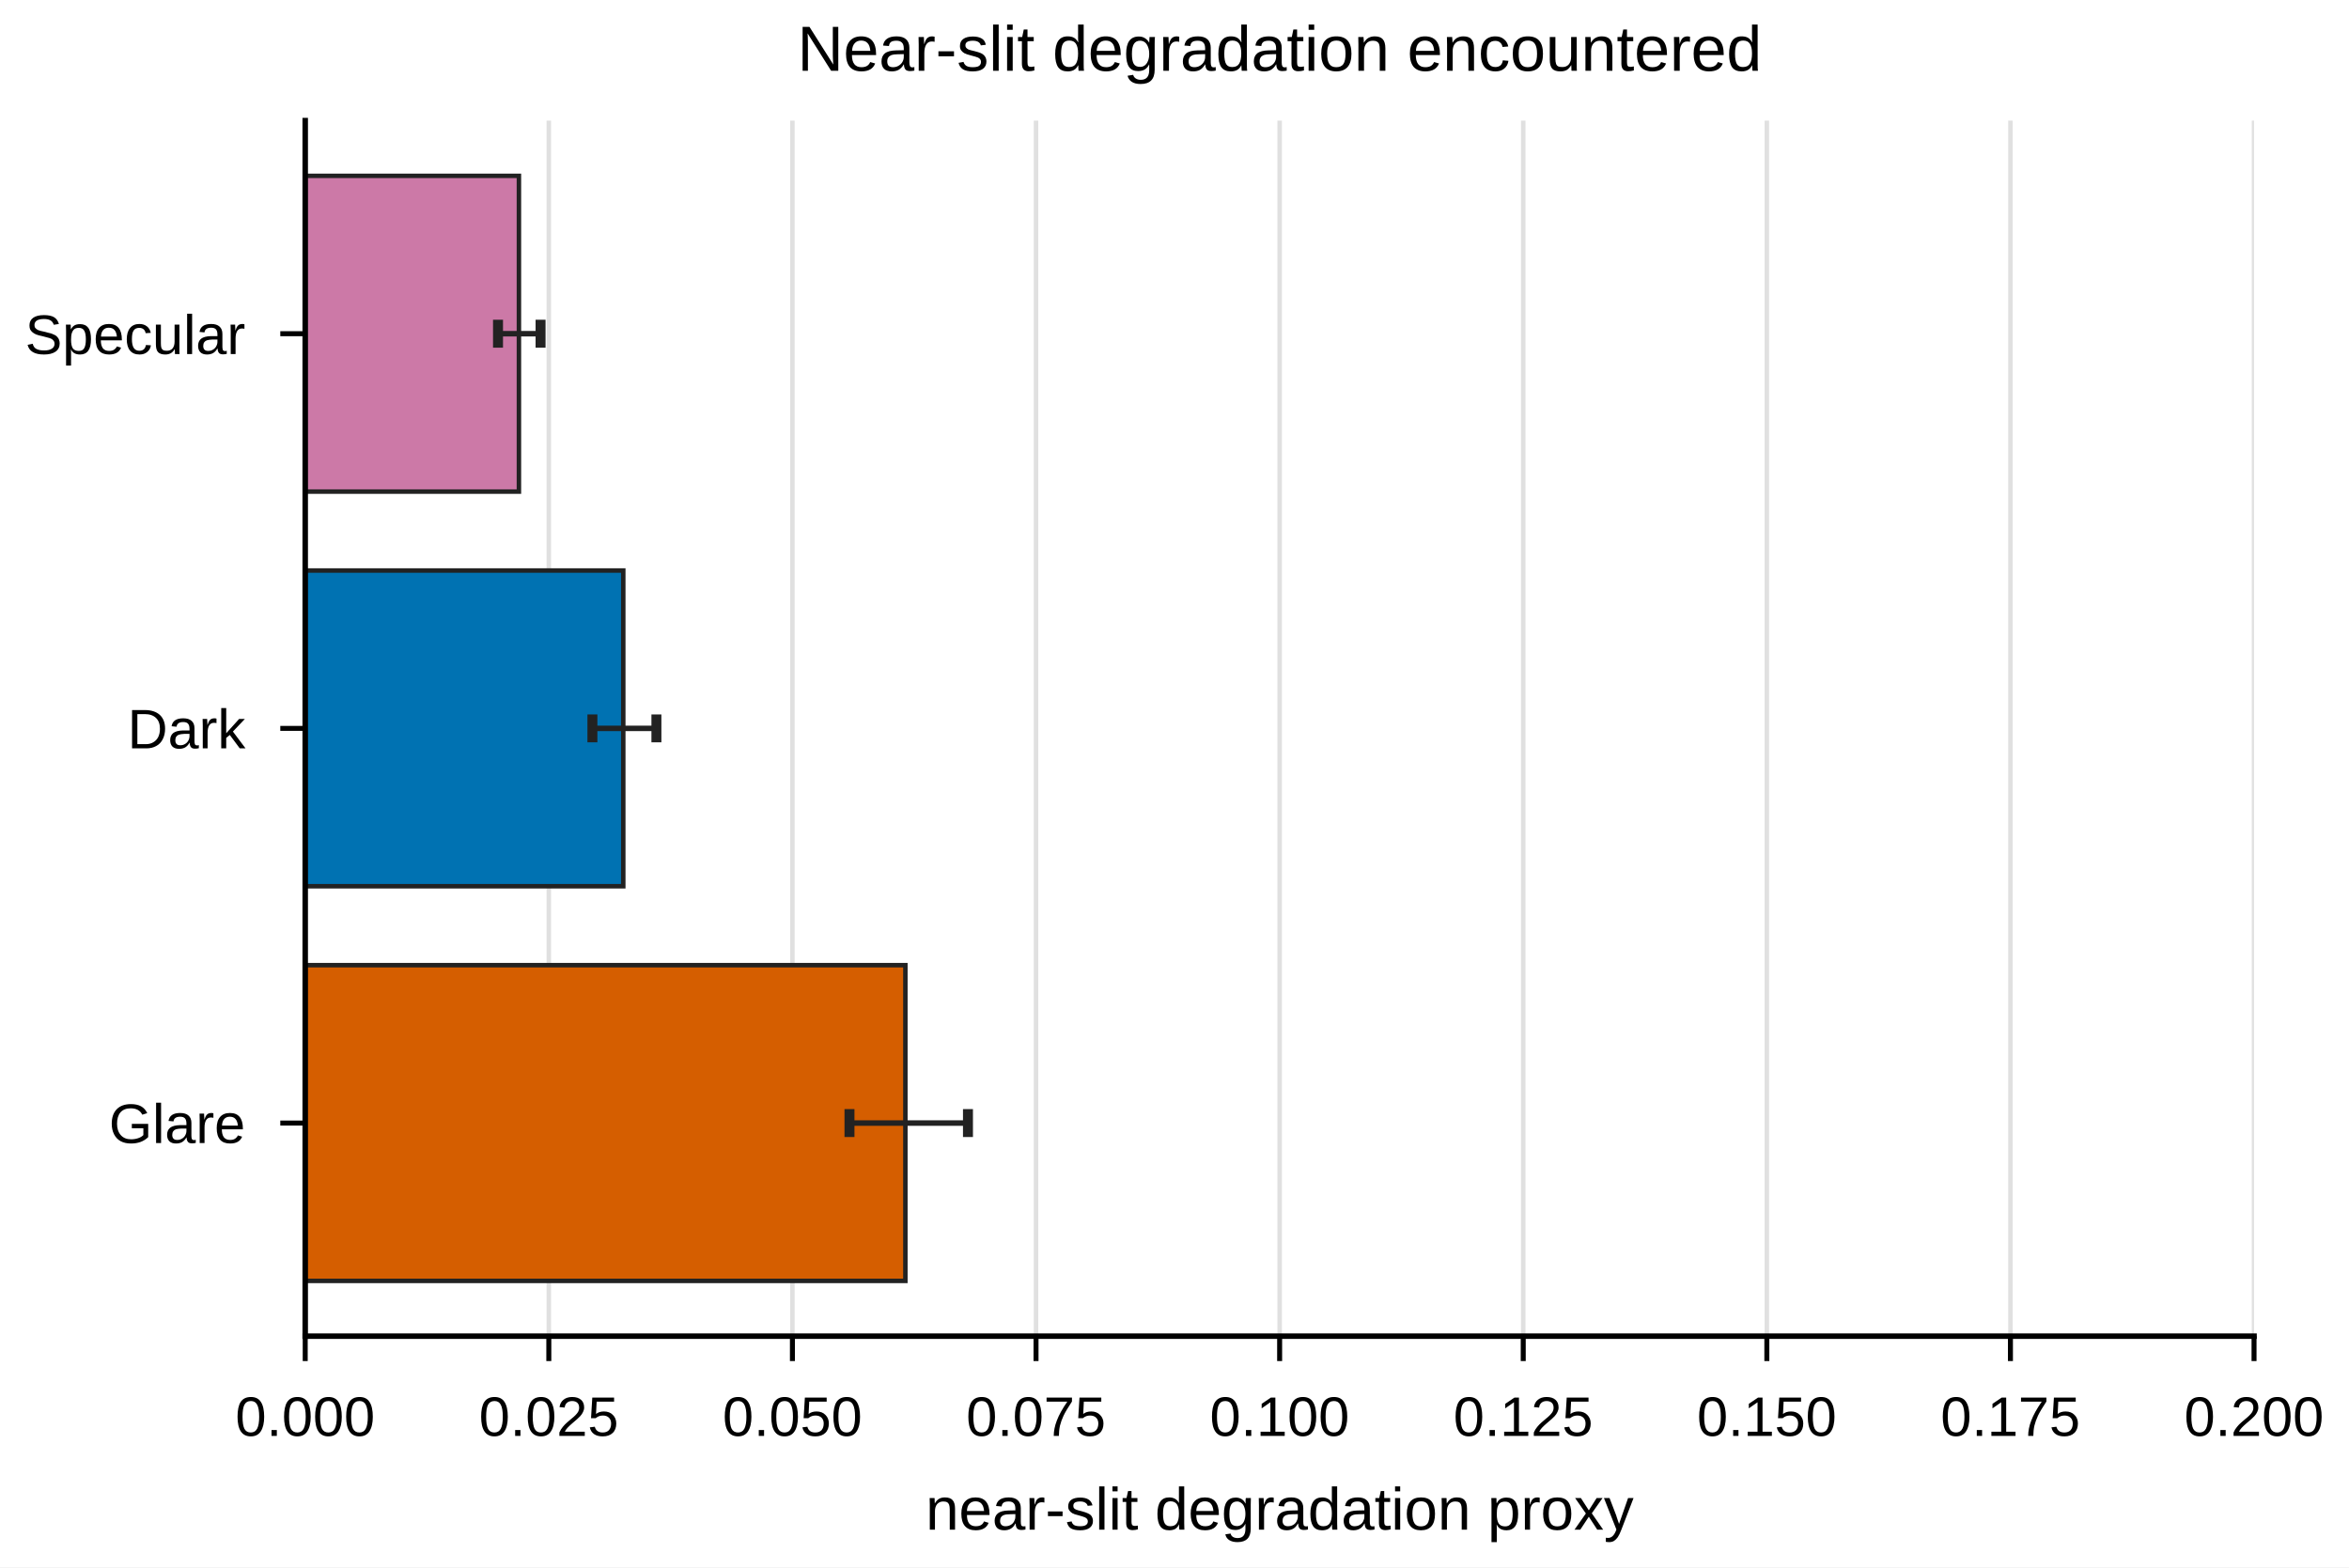
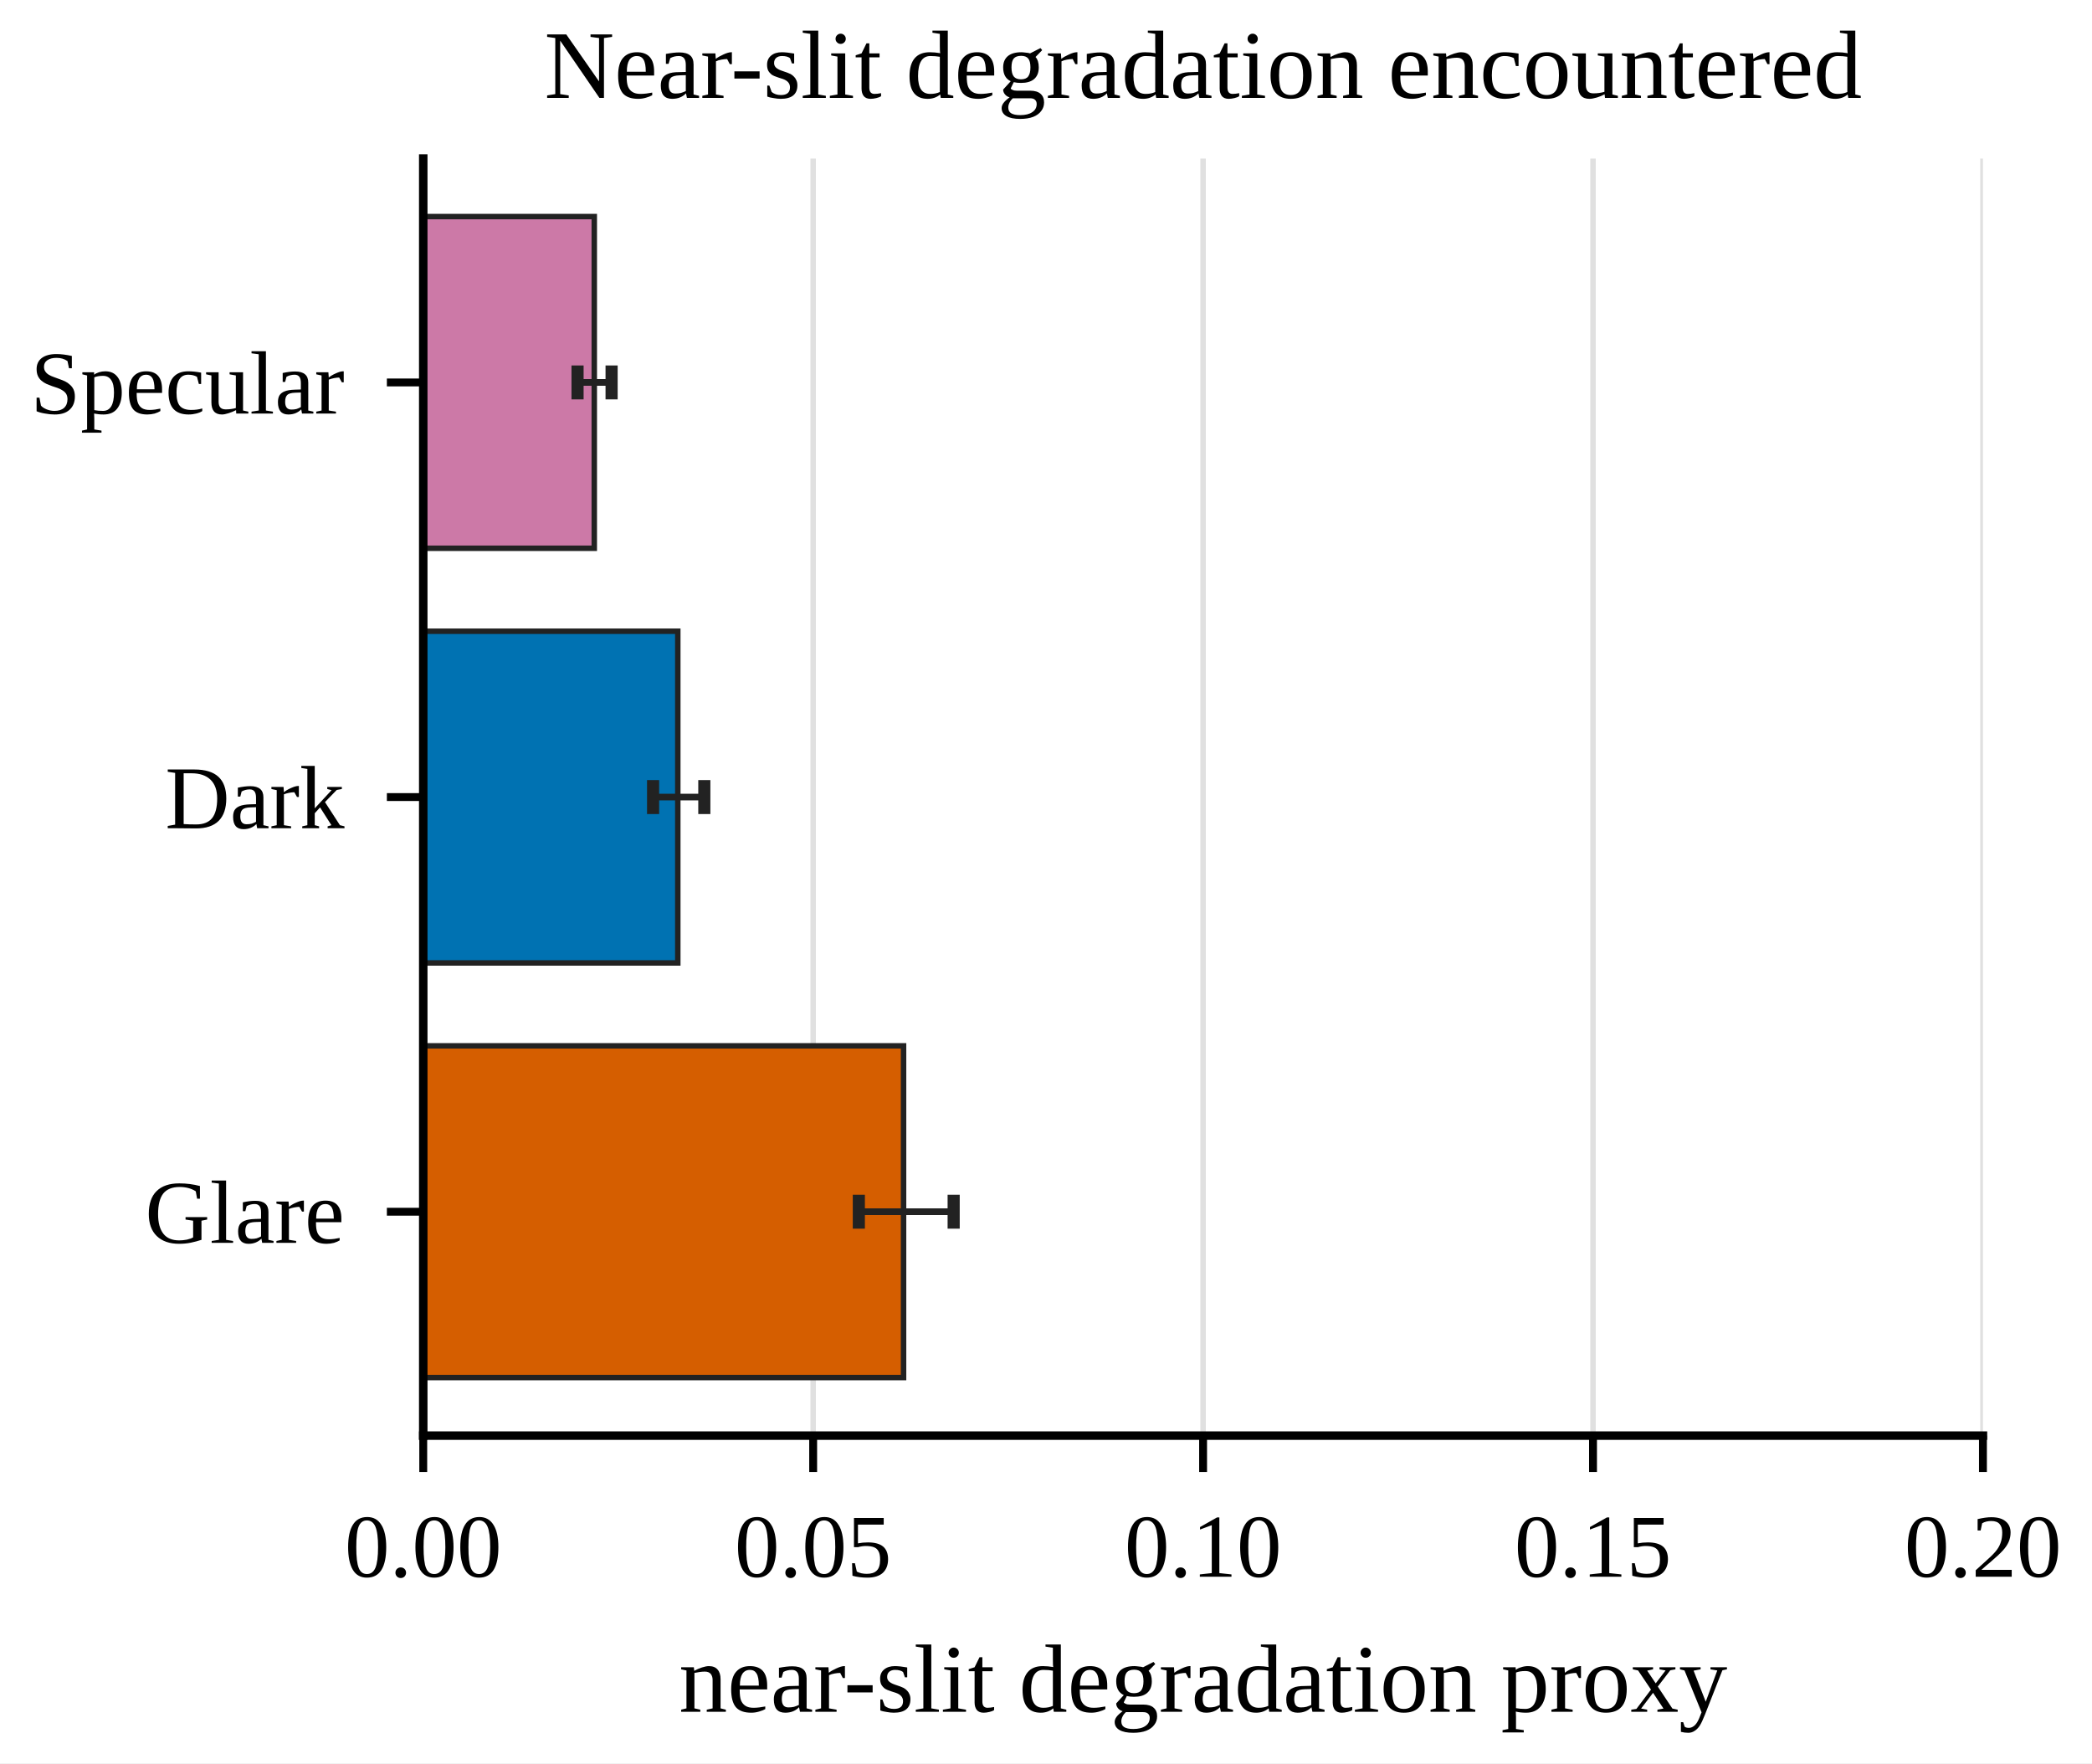
- <svg xmlns="http://www.w3.org/2000/svg" xmlns:xlink="http://www.w3.org/1999/xlink" width="235.667pt" height="157.268pt" viewBox="0 0 235.667 157.268" version="1.1">
+ <svg xmlns="http://www.w3.org/2000/svg" xmlns:xlink="http://www.w3.org/1999/xlink" width="172.552pt" height="145.434pt" viewBox="0 0 172.552 145.434" version="1.1">
  <defs>
    <style type="text/css">*{stroke-linejoin: round; stroke-linecap: butt}</style>
  </defs>
  <g id="figure_1">
    <g id="patch_1">
-       <path d="M 0 157.268  L 235.667 157.268  L 235.667 0  L 0 0  z " style="fill: #ffffff" />
+       <path d="M 0 145.434  L 172.552 145.434  L 172.552 0  L 0 0  z " style="fill: #ffffff" />
    </g>
    <g id="axes_1">
      <g id="patch_2">
-         <path d="M 30.621 134.069  L 226.14 134.069  L 226.14 12.101  L 30.621 12.101  z " style="fill: #ffffff" />
+         <path d="M 34.91 118.411  L 163.557 118.411  L 163.557 13.075  L 34.91 13.075  z " style="fill: #ffffff" />
      </g>
      <g id="matplotlib.axis_1">
        <g id="xtick_1">
          <g id="line2d_1">
-             <path d="M 30.621 134.069  L 30.621 12.101  " clip-path="url(#p5261825717)" style="fill: none; stroke: #e0e0e0; stroke-width: 0.45; stroke-linecap: square" />
+             <path d="M 34.91 118.411  L 34.91 13.075  " clip-path="url(#p70e1189b86)" style="fill: none; stroke: #e0e0e0; stroke-width: 0.45; stroke-linecap: square" />
          </g>
          <g id="line2d_2">
            <defs>
-               <path id="m9fae392eea" d="M 0 0  L 0 2.5  " style="stroke: #000000; stroke-width: 0.5" />
+               <path id="ma1cf32634e" d="M 0 0  L 0 3  " style="stroke: #000000; stroke-width: 0.65" />
            </defs>
            <g>
-               <use xlink:href="#m9fae392eea" x="30.621" y="134.069" style="stroke: #000000; stroke-width: 0.5" />
+               <use xlink:href="#ma1cf32634e" x="34.91" y="118.411" style="stroke: #000000; stroke-width: 0.65" />
            </g>
          </g>
          <g id="text_1">
-             <text style="font: 5.6px 'Arial', 'Helvetica', 'Liberation Sans', 'DejaVu Sans', sans-serif; text-anchor: middle" x="30.621" y="144.077" transform="rotate(-0 30.62075 144.0774)">0.000</text>
+             <text style="font: 7.4px 'Times New Roman', 'Times', 'Nimbus Roman', 'DejaVu Serif', serif; text-anchor: middle" x="34.91" y="130.049" transform="rotate(-0 34.90959 130.0494)">0.00</text>
          </g>
        </g>
        <g id="xtick_2">
          <g id="line2d_3">
-             <path d="M 55.061 134.069  L 55.061 12.101  " clip-path="url(#p5261825717)" style="fill: none; stroke: #e0e0e0; stroke-width: 0.45; stroke-linecap: square" />
+             <path d="M 67.071 118.411  L 67.071 13.075  " clip-path="url(#p70e1189b86)" style="fill: none; stroke: #e0e0e0; stroke-width: 0.45; stroke-linecap: square" />
          </g>
          <g id="line2d_4">
            <g>
-               <use xlink:href="#m9fae392eea" x="55.061" y="134.069" style="stroke: #000000; stroke-width: 0.5" />
+               <use xlink:href="#ma1cf32634e" x="67.071" y="118.411" style="stroke: #000000; stroke-width: 0.65" />
            </g>
          </g>
          <g id="text_2">
-             <text style="font: 5.6px 'Arial', 'Helvetica', 'Liberation Sans', 'DejaVu Sans', sans-serif; text-anchor: middle" x="55.061" y="144.077" transform="rotate(-0 55.06071 144.0774)">0.025</text>
+             <text style="font: 7.4px 'Times New Roman', 'Times', 'Nimbus Roman', 'DejaVu Serif', serif; text-anchor: middle" x="67.071" y="130.049" transform="rotate(-0 67.07148 130.0494)">0.05</text>
          </g>
        </g>
        <g id="xtick_3">
          <g id="line2d_5">
-             <path d="M 79.501 134.069  L 79.501 12.101  " clip-path="url(#p5261825717)" style="fill: none; stroke: #e0e0e0; stroke-width: 0.45; stroke-linecap: square" />
+             <path d="M 99.233 118.411  L 99.233 13.075  " clip-path="url(#p70e1189b86)" style="fill: none; stroke: #e0e0e0; stroke-width: 0.45; stroke-linecap: square" />
          </g>
          <g id="line2d_6">
            <g>
-               <use xlink:href="#m9fae392eea" x="79.501" y="134.069" style="stroke: #000000; stroke-width: 0.5" />
+               <use xlink:href="#ma1cf32634e" x="99.233" y="118.411" style="stroke: #000000; stroke-width: 0.65" />
            </g>
          </g>
          <g id="text_3">
-             <text style="font: 5.6px 'Arial', 'Helvetica', 'Liberation Sans', 'DejaVu Sans', sans-serif; text-anchor: middle" x="79.501" y="144.077" transform="rotate(-0 79.50067 144.0774)">0.050</text>
+             <text style="font: 7.4px 'Times New Roman', 'Times', 'Nimbus Roman', 'DejaVu Serif', serif; text-anchor: middle" x="99.233" y="130.049" transform="rotate(-0 99.23337 130.0494)">0.10</text>
          </g>
        </g>
        <g id="xtick_4">
          <g id="line2d_7">
-             <path d="M 103.941 134.069  L 103.941 12.101  " clip-path="url(#p5261825717)" style="fill: none; stroke: #e0e0e0; stroke-width: 0.45; stroke-linecap: square" />
+             <path d="M 131.395 118.411  L 131.395 13.075  " clip-path="url(#p70e1189b86)" style="fill: none; stroke: #e0e0e0; stroke-width: 0.45; stroke-linecap: square" />
          </g>
          <g id="line2d_8">
            <g>
-               <use xlink:href="#m9fae392eea" x="103.941" y="134.069" style="stroke: #000000; stroke-width: 0.5" />
+               <use xlink:href="#ma1cf32634e" x="131.395" y="118.411" style="stroke: #000000; stroke-width: 0.65" />
            </g>
          </g>
          <g id="text_4">
-             <text style="font: 5.6px 'Arial', 'Helvetica', 'Liberation Sans', 'DejaVu Sans', sans-serif; text-anchor: middle" x="103.941" y="144.077" transform="rotate(-0 103.9406 144.0774)">0.075</text>
+             <text style="font: 7.4px 'Times New Roman', 'Times', 'Nimbus Roman', 'DejaVu Serif', serif; text-anchor: middle" x="131.395" y="130.049" transform="rotate(-0 131.3953 130.0494)">0.15</text>
          </g>
        </g>
        <g id="xtick_5">
          <g id="line2d_9">
-             <path d="M 128.381 134.069  L 128.381 12.101  " clip-path="url(#p5261825717)" style="fill: none; stroke: #e0e0e0; stroke-width: 0.45; stroke-linecap: square" />
+             <path d="M 163.557 118.411  L 163.557 13.075  " clip-path="url(#p70e1189b86)" style="fill: none; stroke: #e0e0e0; stroke-width: 0.45; stroke-linecap: square" />
          </g>
          <g id="line2d_10">
            <g>
-               <use xlink:href="#m9fae392eea" x="128.381" y="134.069" style="stroke: #000000; stroke-width: 0.5" />
+               <use xlink:href="#ma1cf32634e" x="163.557" y="118.411" style="stroke: #000000; stroke-width: 0.65" />
            </g>
          </g>
          <g id="text_5">
-             <text style="font: 5.6px 'Arial', 'Helvetica', 'Liberation Sans', 'DejaVu Sans', sans-serif; text-anchor: middle" x="128.381" y="144.077" transform="rotate(-0 128.3806 144.0774)">0.100</text>
+             <text style="font: 7.4px 'Times New Roman', 'Times', 'Nimbus Roman', 'DejaVu Serif', serif; text-anchor: middle" x="163.557" y="130.049" transform="rotate(-0 163.5572 130.0494)">0.20</text>
          </g>
        </g>
-         <g id="xtick_6">
-           <g id="line2d_11">
-             <path d="M 152.821 134.069  L 152.821 12.101  " clip-path="url(#p5261825717)" style="fill: none; stroke: #e0e0e0; stroke-width: 0.45; stroke-linecap: square" />
-           </g>
-           <g id="line2d_12">
-             <g>
-               <use xlink:href="#m9fae392eea" x="152.821" y="134.069" style="stroke: #000000; stroke-width: 0.5" />
-             </g>
-           </g>
-           <g id="text_6">
-             <text style="font: 5.6px 'Arial', 'Helvetica', 'Liberation Sans', 'DejaVu Sans', sans-serif; text-anchor: middle" x="152.821" y="144.077" transform="rotate(-0 152.8206 144.0774)">0.125</text>
-           </g>
-         </g>
-         <g id="xtick_7">
-           <g id="line2d_13">
-             <path d="M 177.261 134.069  L 177.261 12.101  " clip-path="url(#p5261825717)" style="fill: none; stroke: #e0e0e0; stroke-width: 0.45; stroke-linecap: square" />
-           </g>
-           <g id="line2d_14">
-             <g>
-               <use xlink:href="#m9fae392eea" x="177.261" y="134.069" style="stroke: #000000; stroke-width: 0.5" />
-             </g>
-           </g>
-           <g id="text_7">
-             <text style="font: 5.6px 'Arial', 'Helvetica', 'Liberation Sans', 'DejaVu Sans', sans-serif; text-anchor: middle" x="177.261" y="144.077" transform="rotate(-0 177.2605 144.0774)">0.150</text>
-           </g>
-         </g>
-         <g id="xtick_8">
-           <g id="line2d_15">
-             <path d="M 201.7 134.069  L 201.7 12.101  " clip-path="url(#p5261825717)" style="fill: none; stroke: #e0e0e0; stroke-width: 0.45; stroke-linecap: square" />
-           </g>
-           <g id="line2d_16">
-             <g>
-               <use xlink:href="#m9fae392eea" x="201.7" y="134.069" style="stroke: #000000; stroke-width: 0.5" />
-             </g>
-           </g>
-           <g id="text_8">
-             <text style="font: 5.6px 'Arial', 'Helvetica', 'Liberation Sans', 'DejaVu Sans', sans-serif; text-anchor: middle" x="201.7" y="144.077" transform="rotate(-0 201.7005 144.0774)">0.175</text>
-           </g>
-         </g>
-         <g id="xtick_9">
-           <g id="line2d_17">
-             <path d="M 226.14 134.069  L 226.14 12.101  " clip-path="url(#p5261825717)" style="fill: none; stroke: #e0e0e0; stroke-width: 0.45; stroke-linecap: square" />
-           </g>
-           <g id="line2d_18">
-             <g>
-               <use xlink:href="#m9fae392eea" x="226.14" y="134.069" style="stroke: #000000; stroke-width: 0.5" />
-             </g>
-           </g>
-           <g id="text_9">
-             <text style="font: 5.6px 'Arial', 'Helvetica', 'Liberation Sans', 'DejaVu Sans', sans-serif; text-anchor: middle" x="226.14" y="144.077" transform="rotate(-0 226.1404 144.0774)">0.200</text>
-           </g>
-         </g>
-         <g id="text_10">
-           <text style="font: 6px 'Arial', 'Helvetica', 'Liberation Sans', 'DejaVu Sans', sans-serif; text-anchor: middle" x="128.381" y="153.485" transform="rotate(-0 128.3806 153.4851)">near-slit degradation proxy</text>
+         <g id="text_6">
+           <text style="font: 8px 'Times New Roman', 'Times', 'Nimbus Roman', 'DejaVu Serif', serif; text-anchor: middle" x="99.233" y="141.187" transform="rotate(-0 99.23337 141.1873)">near-slit degradation proxy</text>
        </g>
      </g>
      <g id="matplotlib.axis_2">
        <g id="ytick_1">
-           <g id="line2d_19">
+           <g id="line2d_11">
            <defs>
-               <path id="m246cfc36d8" d="M 0 0  L -2.5 0  " style="stroke: #000000; stroke-width: 0.5" />
+               <path id="m406bce98b9" d="M 0 0  L -3 0  " style="stroke: #000000; stroke-width: 0.65" />
            </defs>
            <g>
-               <use xlink:href="#m246cfc36d8" x="30.621" y="112.685" style="stroke: #000000; stroke-width: 0.5" />
+               <use xlink:href="#m406bce98b9" x="34.91" y="99.943" style="stroke: #000000; stroke-width: 0.65" />
            </g>
          </g>
-           <g id="text_11">
-             <text style="font: 5.6px 'Arial', 'Helvetica', 'Liberation Sans', 'DejaVu Sans', sans-serif; text-anchor: end" x="24.621" y="114.689" transform="rotate(-0 24.62075 114.6892)">Glare</text>
+           <g id="text_7">
+             <text style="font: 7.4px 'Times New Roman', 'Times', 'Nimbus Roman', 'DejaVu Serif', serif; text-anchor: end" x="28.41" y="102.512" transform="rotate(-0 28.40959 102.5122)">Glare</text>
          </g>
        </g>
        <g id="ytick_2">
-           <g id="line2d_20">
+           <g id="line2d_12">
            <g>
-               <use xlink:href="#m246cfc36d8" x="30.621" y="73.085" style="stroke: #000000; stroke-width: 0.5" />
+               <use xlink:href="#m406bce98b9" x="34.91" y="65.743" style="stroke: #000000; stroke-width: 0.65" />
            </g>
          </g>
-           <g id="text_12">
-             <text style="font: 5.6px 'Arial', 'Helvetica', 'Liberation Sans', 'DejaVu Sans', sans-serif; text-anchor: end" x="24.621" y="75.089" transform="rotate(-0 24.62075 75.08919)">Dark</text>
+           <g id="text_8">
+             <text style="font: 7.4px 'Times New Roman', 'Times', 'Nimbus Roman', 'DejaVu Serif', serif; text-anchor: end" x="28.41" y="68.312" transform="rotate(-0 28.40959 68.31219)">Dark</text>
          </g>
        </g>
        <g id="ytick_3">
-           <g id="line2d_21">
+           <g id="line2d_13">
            <g>
-               <use xlink:href="#m246cfc36d8" x="30.621" y="33.485" style="stroke: #000000; stroke-width: 0.5" />
+               <use xlink:href="#m406bce98b9" x="34.91" y="31.543" style="stroke: #000000; stroke-width: 0.65" />
            </g>
          </g>
-           <g id="text_13">
-             <text style="font: 5.6px 'Arial', 'Helvetica', 'Liberation Sans', 'DejaVu Sans', sans-serif; text-anchor: end" x="24.621" y="35.523" transform="rotate(-0 24.62075 35.52331)">Specular</text>
+           <g id="text_9">
+             <text style="font: 7.4px 'Times New Roman', 'Times', 'Nimbus Roman', 'DejaVu Serif', serif; text-anchor: end" x="28.41" y="34.112" transform="rotate(-0 28.40959 34.11219)">Specular</text>
          </g>
        </g>
      </g>
      <g id="patch_3">
-         <path d="M 30.621 128.525  L 90.833 128.525  L 90.833 96.845  L 30.621 96.845  z " clip-path="url(#p5261825717)" style="fill: #d55e00; stroke: #222222; stroke-width: 0.45; stroke-linejoin: miter" />
+         <path d="M 34.91 113.623  L 74.528 113.623  L 74.528 86.263  L 34.91 86.263  z " clip-path="url(#p70e1189b86)" style="fill: #d55e00; stroke: #222222; stroke-width: 0.45; stroke-linejoin: miter" />
      </g>
      <g id="patch_4">
-         <path d="M 30.621 88.925  L 62.531 88.925  L 62.531 57.245  L 30.621 57.245  z " clip-path="url(#p5261825717)" style="fill: #0072b2; stroke: #222222; stroke-width: 0.45; stroke-linejoin: miter" />
+         <path d="M 34.91 79.423  L 55.906 79.423  L 55.906 52.063  L 34.91 52.063  z " clip-path="url(#p70e1189b86)" style="fill: #0072b2; stroke: #222222; stroke-width: 0.45; stroke-linejoin: miter" />
      </g>
      <g id="patch_5">
-         <path d="M 30.621 49.325  L 52.061 49.325  L 52.061 17.645  L 30.621 17.645  z " clip-path="url(#p5261825717)" style="fill: #cc79a7; stroke: #222222; stroke-width: 0.45; stroke-linejoin: miter" />
+         <path d="M 34.91 45.223  L 49.017 45.223  L 49.017 17.863  L 34.91 17.863  z " clip-path="url(#p70e1189b86)" style="fill: #cc79a7; stroke: #222222; stroke-width: 0.45; stroke-linejoin: miter" />
      </g>
      <g id="LineCollection_1">
-         <path d="M 85.225 112.685  L 97.113 112.685  " clip-path="url(#p5261825717)" style="fill: none; stroke: #222222; stroke-width: 0.55" />
-         <path d="M 59.434 73.085  L 65.856 73.085  " clip-path="url(#p5261825717)" style="fill: none; stroke: #222222; stroke-width: 0.55" />
-         <path d="M 49.964 33.485  L 54.233 33.485  " clip-path="url(#p5261825717)" style="fill: none; stroke: #222222; stroke-width: 0.55" />
+         <path d="M 70.838 99.943  L 78.66 99.943  " clip-path="url(#p70e1189b86)" style="fill: none; stroke: #222222; stroke-width: 0.55" />
+         <path d="M 53.868 65.743  L 58.094 65.743  " clip-path="url(#p70e1189b86)" style="fill: none; stroke: #222222; stroke-width: 0.55" />
+         <path d="M 47.637 31.543  L 50.446 31.543  " clip-path="url(#p70e1189b86)" style="fill: none; stroke: #222222; stroke-width: 0.55" />
      </g>
-       <g id="line2d_22">
+       <g id="line2d_14">
        <defs>
-           <path id="mbfe3566a63" d="M 0 1.4  L 0 -1.4  " style="stroke: #222222" />
+           <path id="m93e94bbea3" d="M 0 1.4  L 0 -1.4  " style="stroke: #222222" />
        </defs>
-         <g clip-path="url(#p5261825717)">
-           <use xlink:href="#mbfe3566a63" x="85.225" y="112.685" style="fill: #222222; stroke: #222222" />
-           <use xlink:href="#mbfe3566a63" x="59.434" y="73.085" style="fill: #222222; stroke: #222222" />
-           <use xlink:href="#mbfe3566a63" x="49.964" y="33.485" style="fill: #222222; stroke: #222222" />
+         <g clip-path="url(#p70e1189b86)">
+           <use xlink:href="#m93e94bbea3" x="70.838" y="99.943" style="fill: #222222; stroke: #222222" />
+           <use xlink:href="#m93e94bbea3" x="53.868" y="65.743" style="fill: #222222; stroke: #222222" />
+           <use xlink:href="#m93e94bbea3" x="47.637" y="31.543" style="fill: #222222; stroke: #222222" />
        </g>
      </g>
-       <g id="line2d_23">
-         <g clip-path="url(#p5261825717)">
-           <use xlink:href="#mbfe3566a63" x="97.113" y="112.685" style="fill: #222222; stroke: #222222" />
-           <use xlink:href="#mbfe3566a63" x="65.856" y="73.085" style="fill: #222222; stroke: #222222" />
-           <use xlink:href="#mbfe3566a63" x="54.233" y="33.485" style="fill: #222222; stroke: #222222" />
+       <g id="line2d_15">
+         <g clip-path="url(#p70e1189b86)">
+           <use xlink:href="#m93e94bbea3" x="78.66" y="99.943" style="fill: #222222; stroke: #222222" />
+           <use xlink:href="#m93e94bbea3" x="58.094" y="65.743" style="fill: #222222; stroke: #222222" />
+           <use xlink:href="#m93e94bbea3" x="50.446" y="31.543" style="fill: #222222; stroke: #222222" />
        </g>
      </g>
      <g id="patch_6">
-         <path d="M 30.621 134.069  L 30.621 12.101  " style="fill: none; stroke: #000000; stroke-width: 0.55; stroke-linejoin: miter; stroke-linecap: square" />
+         <path d="M 34.91 118.411  L 34.91 13.075  " style="fill: none; stroke: #000000; stroke-width: 0.7; stroke-linejoin: miter; stroke-linecap: square" />
      </g>
      <g id="patch_7">
-         <path d="M 30.621 134.069  L 226.14 134.069  " style="fill: none; stroke: #000000; stroke-width: 0.55; stroke-linejoin: miter; stroke-linecap: square" />
+         <path d="M 34.91 118.411  L 163.557 118.411  " style="fill: none; stroke: #000000; stroke-width: 0.7; stroke-linejoin: miter; stroke-linecap: square" />
      </g>
-       <g id="text_14">
-         <text style="font: 6.4px 'Arial', 'Helvetica', 'Liberation Sans', 'DejaVu Sans', sans-serif; text-anchor: middle" x="128.381" y="7.101" transform="rotate(-0 128.3806 7.101)">Near-slit degradation encountered</text>
+       <g id="text_10">
+         <text style="font: 8px 'Times New Roman', 'Times', 'Nimbus Roman', 'DejaVu Serif', serif; text-anchor: middle" x="99.233" y="8.075" transform="rotate(-0 99.23337 8.075)">Near-slit degradation encountered</text>
      </g>
    </g>
  </g>
  <defs>
-     <clipPath id="p5261825717">
-       <rect x="30.621" y="12.101" width="195.52" height="121.968" />
+     <clipPath id="p70e1189b86">
+       <rect x="34.91" y="13.075" width="128.648" height="105.336" />
    </clipPath>
  </defs>
</svg>
